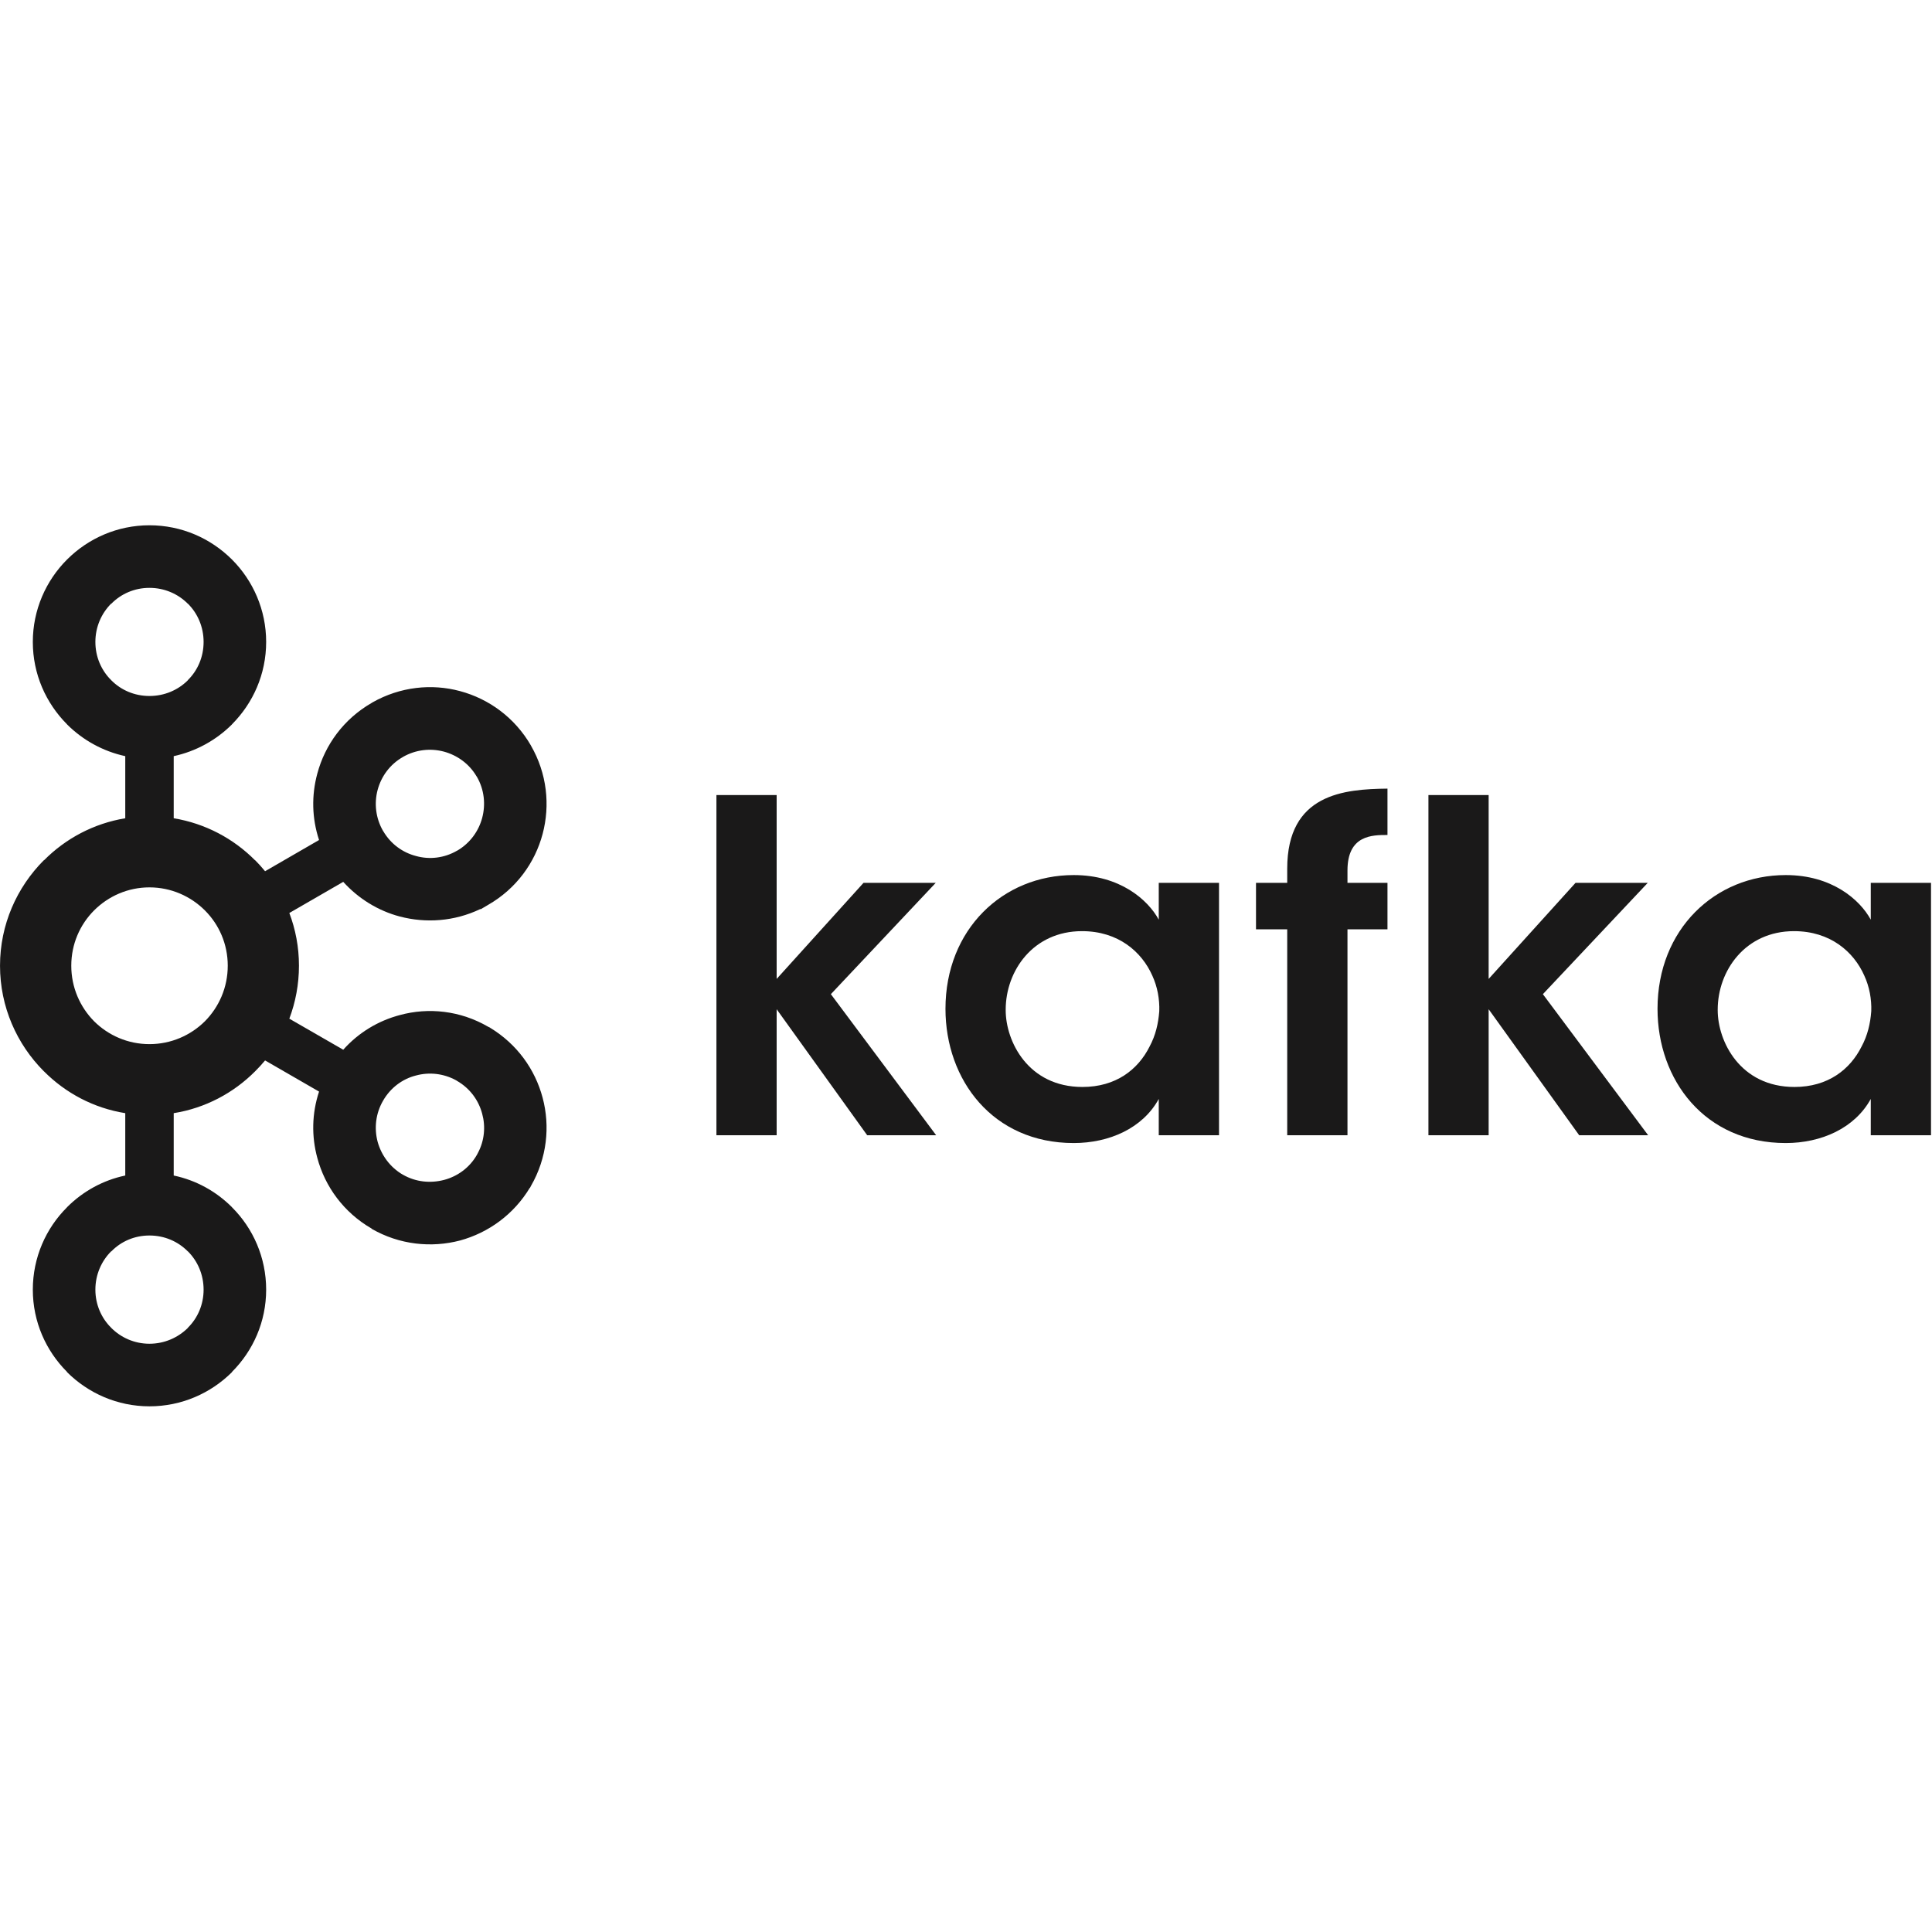
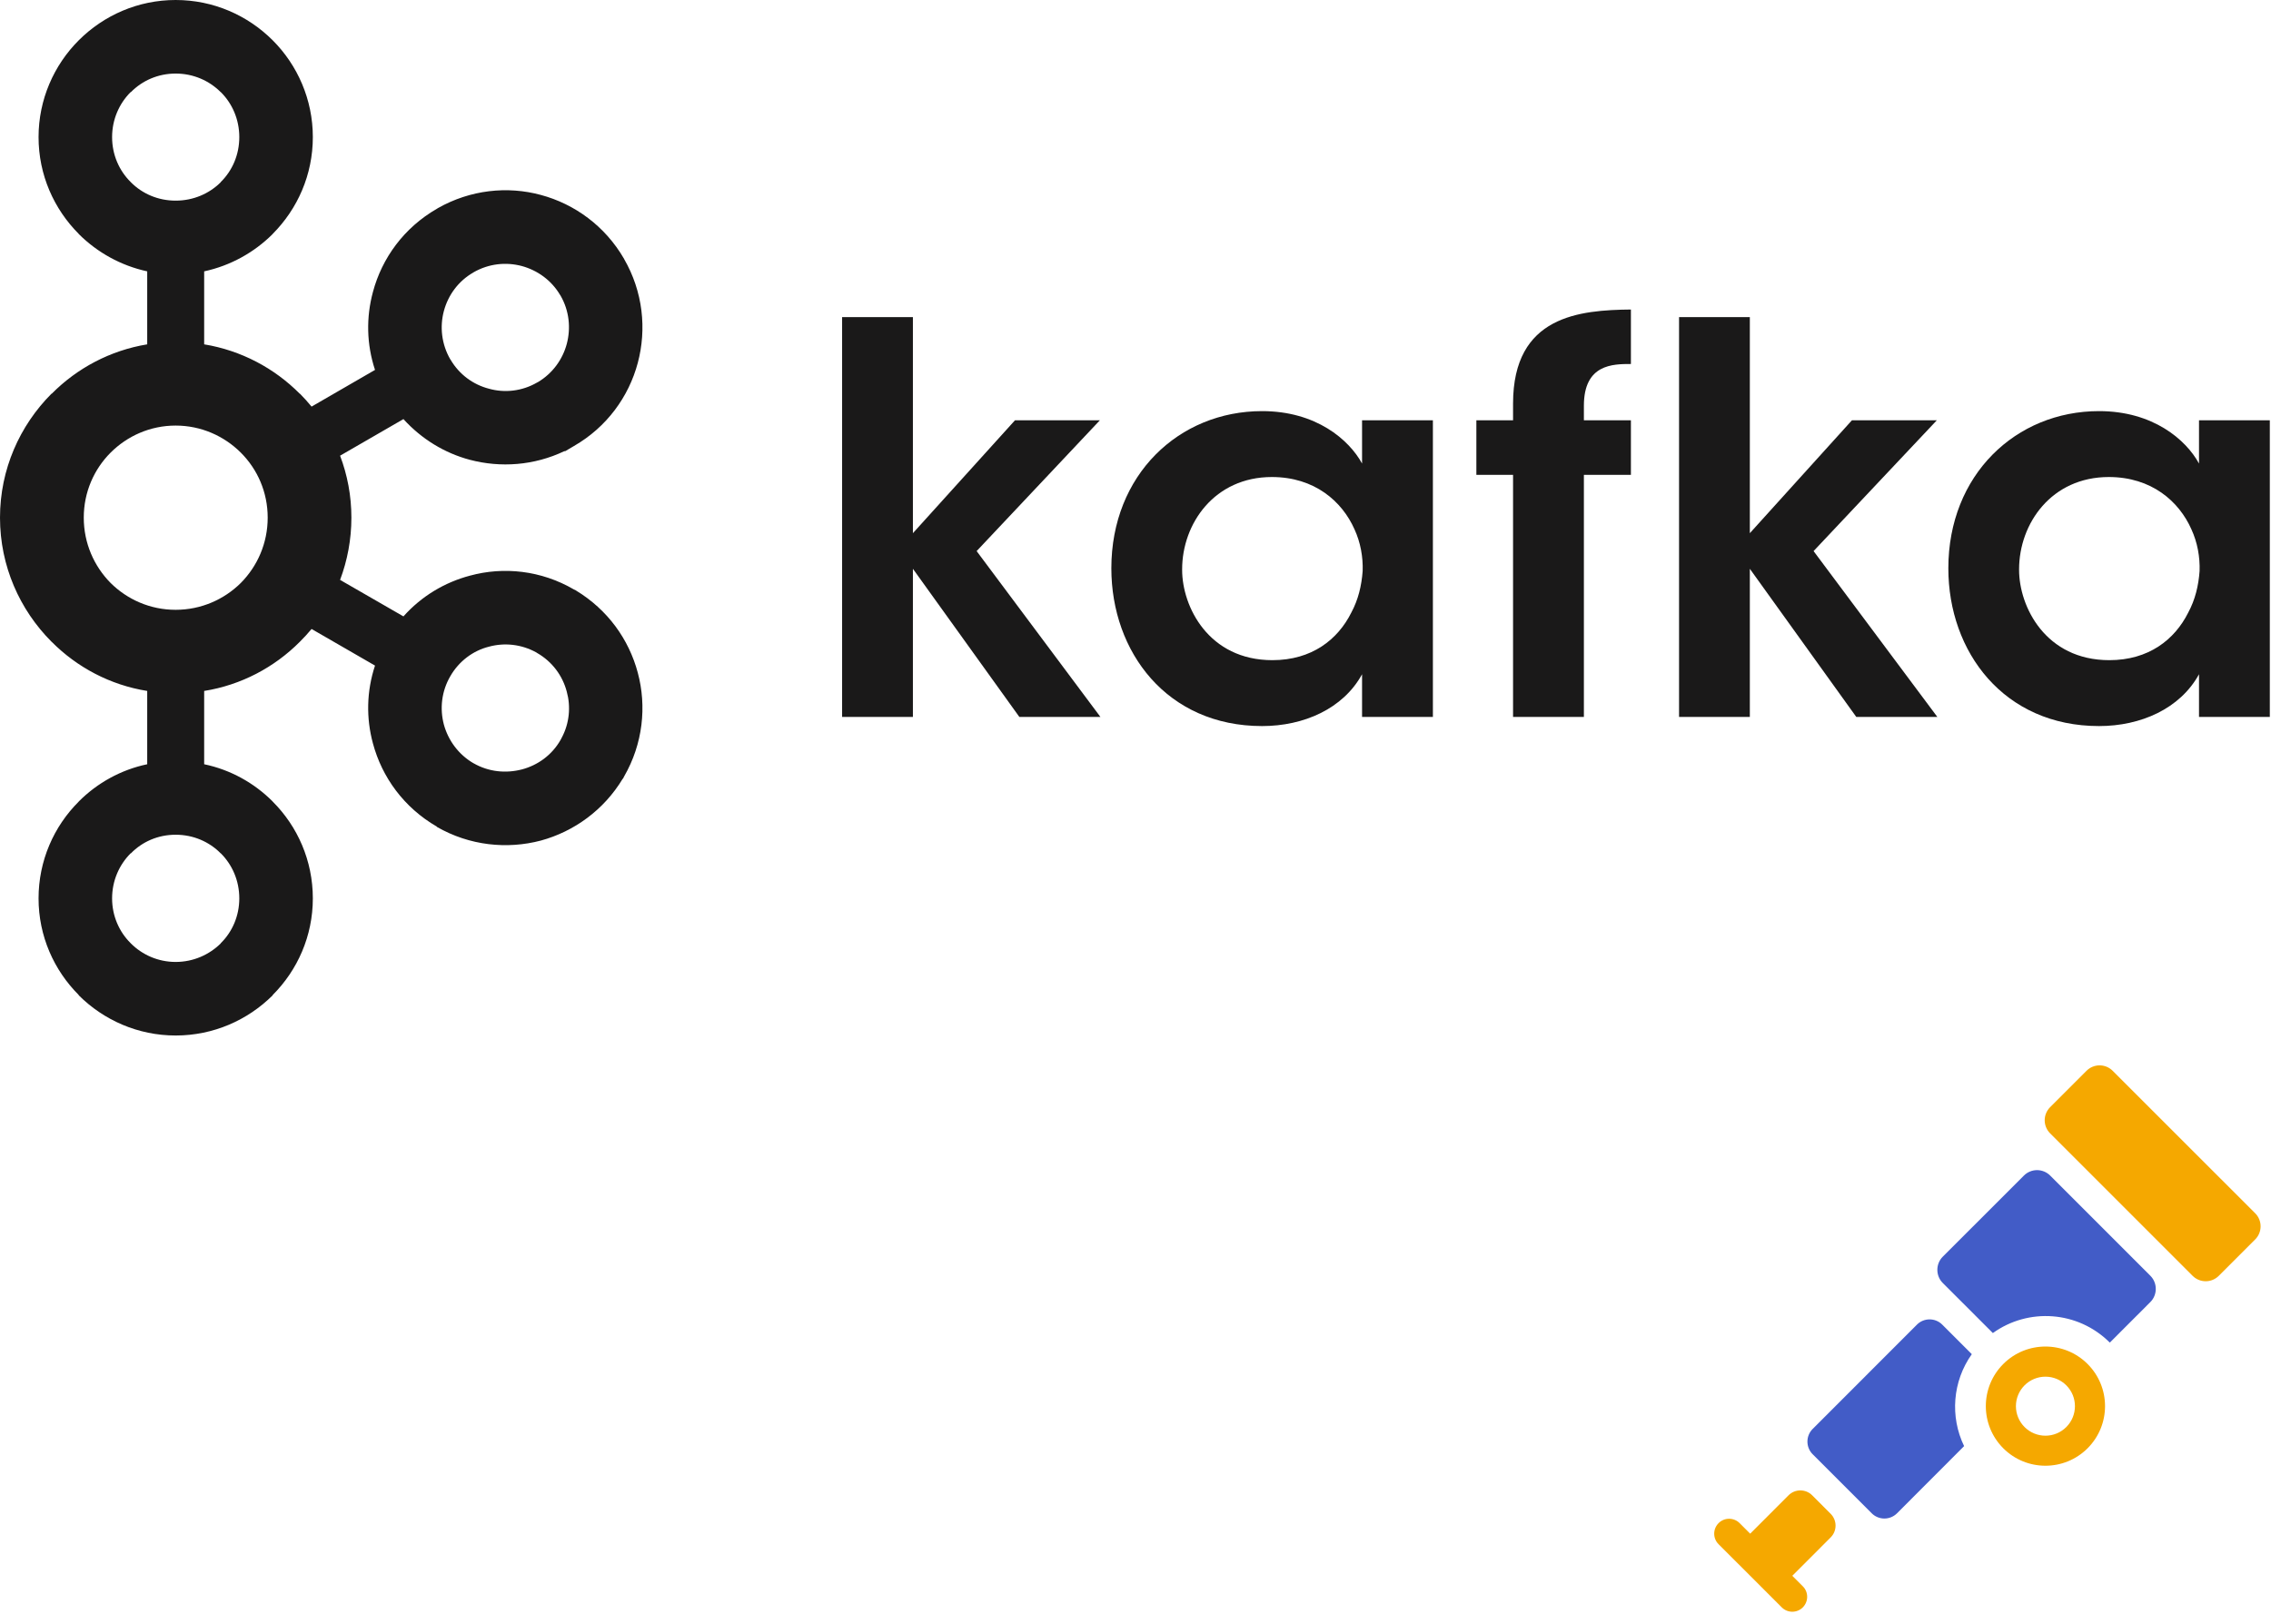
- <svg xmlns="http://www.w3.org/2000/svg" width="800px" height="800px" viewBox="0 -139 512 512" version="1.1" preserveAspectRatio="xMidYMid">
-   <g fill="#1A1919">
-     <path d="M49.763,20.98 C47.181,18.387 43.598,16.79 39.604,16.79 C35.619,16.79 32.064,18.387 29.514,20.98 L29.449,20.98 C26.874,23.555 25.277,27.148 25.277,31.117 C25.277,35.109 26.874,38.679 29.449,41.229 L29.514,41.299 C32.064,43.869 35.619,45.444 39.604,45.444 C43.598,45.444 47.181,43.869 49.763,41.299 L49.794,41.229 C52.379,38.679 53.956,35.109 53.956,31.117 C53.956,27.148 52.379,23.555 49.794,20.98 L49.763,20.98 Z M39.604,217.105 C43.598,217.105 47.181,215.478 49.763,212.933 L49.794,212.857 C52.379,210.318 53.956,206.724 53.956,202.775 C53.956,198.784 52.379,195.208 49.794,192.621 L49.763,192.621 C47.181,190.003 43.598,188.421 39.604,188.421 C35.619,188.421 32.064,190.003 29.514,192.621 L29.449,192.621 C26.874,195.208 25.277,198.784 25.277,202.775 C25.277,206.724 26.874,210.318 29.449,212.857 L29.514,212.933 C32.064,215.478 35.619,217.105 39.604,217.105 Z M117.665,173.695 C121.213,172.762 124.425,170.486 126.388,167.041 L126.652,166.537 C128.397,163.275 128.715,159.503 127.782,156.156 C126.842,152.583 124.54,149.414 121.103,147.441 L120.9,147.305 C117.55,145.465 113.739,145.064 110.233,146.019 C106.67,146.909 103.469,149.281 101.518,152.696 C99.542,156.091 99.131,159.992 100.076,163.583 C101.051,167.116 103.336,170.308 106.753,172.304 L106.773,172.304 C110.198,174.272 114.07,174.625 117.665,173.695 Z M54.299,102.266 C50.538,98.515 45.348,96.163 39.604,96.163 C33.867,96.163 28.692,98.515 24.938,102.266 C21.197,106.012 18.89,111.179 18.89,116.924 C18.89,122.668 21.197,127.858 24.938,131.647 C28.692,135.375 33.867,137.705 39.604,137.705 C45.348,137.705 50.538,135.375 54.299,131.647 C58.05,127.858 60.357,122.668 60.357,116.924 C60.357,111.179 58.05,106.012 54.299,102.266 Z M46.035,77.846 C54.375,79.22 61.861,83.215 67.586,88.979 L67.628,88.979 C68.539,89.887 69.424,90.887 70.249,91.885 L84.553,83.611 C82.63,77.799 82.54,71.723 84.087,66.024 C86.125,58.394 91.072,51.564 98.489,47.284 L98.73,47.131 C106.066,42.982 114.403,42.117 121.928,44.155 C129.55,46.199 136.425,51.168 140.705,58.572 L140.705,58.595 C144.965,65.959 145.828,74.409 143.797,82.016 C141.768,89.644 136.804,96.521 129.395,100.776 L127.441,101.93 L127.243,101.93 C120.391,105.192 112.856,105.703 105.936,103.88 C100.254,102.376 95.044,99.202 90.962,94.701 L76.677,102.953 C78.32,107.295 79.227,111.977 79.227,116.924 C79.227,121.845 78.32,126.594 76.677,130.96 L90.962,139.189 C95.044,134.618 100.254,131.516 105.936,130.007 C113.561,127.923 122.01,128.808 129.395,133.114 L129.868,133.334 L129.868,133.357 C137.002,137.682 141.791,144.357 143.797,151.896 C145.828,159.458 144.965,167.913 140.705,175.292 L140.447,175.806 L140.417,175.764 C136.139,182.877 129.395,187.696 121.95,189.735 C114.315,191.748 105.863,190.888 98.489,186.646 L98.489,186.588 C91.072,182.3 86.125,175.455 84.087,167.84 C82.54,162.166 82.63,156.091 84.553,150.281 L70.249,142.027 C69.424,143.025 68.539,143.98 67.628,144.888 L67.586,144.933 C61.861,150.678 54.375,154.669 46.035,155.998 L46.035,172.527 C51.977,173.768 57.298,176.739 61.465,180.909 L61.488,180.951 C67.074,186.513 70.534,194.26 70.534,202.775 C70.534,211.265 67.074,218.968 61.488,224.557 L61.465,224.645 C55.839,230.231 48.121,233.691 39.604,233.691 C31.131,233.691 23.394,230.231 17.78,224.645 L17.757,224.645 L17.757,224.557 C12.166,218.968 8.698,211.265 8.698,202.775 C8.698,194.26 12.166,186.513 17.757,180.951 L17.757,180.909 L17.78,180.909 C21.944,176.739 27.275,173.768 33.195,172.527 L33.195,155.998 C24.858,154.669 17.383,150.678 11.669,144.933 L11.609,144.888 C4.473,137.727 0.005,127.858 0.005,116.924 C0.005,106.012 4.473,96.143 11.609,88.979 L11.669,88.979 C17.383,83.215 24.858,79.22 33.195,77.846 L33.195,61.388 C27.275,60.104 21.944,57.133 17.78,52.986 L17.757,52.986 L17.757,52.941 C12.166,47.329 8.698,39.634 8.698,31.117 C8.698,22.644 12.166,14.882 17.757,9.293 L17.78,9.27 C23.394,3.661 31.131,0.204 39.604,0.204 C48.121,0.204 55.839,3.661 61.465,9.27 L61.465,9.293 L61.488,9.293 C67.074,14.882 70.534,22.644 70.534,31.117 C70.534,39.634 67.074,47.329 61.488,52.941 L61.465,52.986 C57.298,57.133 51.977,60.104 46.035,61.388 L46.035,77.846 Z M126.388,66.869 L126.265,66.689 C124.295,63.364 121.145,61.147 117.665,60.192 C114.07,59.237 110.198,59.638 106.753,61.614 L106.773,61.614 C103.336,63.565 101.036,66.754 100.076,70.329 C99.131,73.877 99.542,77.799 101.518,81.216 L101.586,81.304 C103.564,84.676 106.716,86.938 110.233,87.848 C113.769,88.849 117.708,88.425 121.103,86.449 L121.286,86.361 C124.628,84.366 126.855,81.216 127.782,77.756 C128.73,74.186 128.352,70.284 126.388,66.869 Z">
- 
- </path>
-     <path d="M189.859,71.703 L205.821,71.703 L205.821,120.426 L228.839,94.967 L247.977,94.967 L220.188,124.463 L248.093,161.853 L229.817,161.853 L205.821,128.455 L205.821,161.853 L189.859,161.853 L189.859,71.703 Z M266.519,128.698 C266.519,136.995 272.487,149.058 286.864,149.058 C295.76,149.058 301.615,144.422 304.651,138.346 C306.241,135.398 306.973,132.246 307.219,128.966 C307.329,125.792 306.73,122.492 305.381,119.561 C302.583,113.243 296.372,107.764 286.746,107.764 C273.838,107.764 266.519,118.23 266.519,128.588 L266.519,128.698 Z M323.053,161.853 L307.083,161.853 L307.083,152.23 C302.833,160.012 293.935,163.919 284.55,163.919 C263.104,163.919 250.56,147.217 250.56,128.345 C250.56,107.275 265.787,92.903 284.55,92.903 C296.733,92.903 304.162,99.36 307.083,104.725 L307.083,94.967 L323.053,94.967 L323.053,161.853 Z M341.126,107.275 L332.854,107.275 L332.854,94.967 L341.126,94.967 L341.126,91.198 C341.126,71.325 356.238,70.126 367.696,69.993 L367.696,82.279 C363.667,82.279 357.095,82.279 357.095,91.682 L357.095,94.967 L367.696,94.967 L367.696,107.275 L357.095,107.275 L357.095,161.853 L341.126,161.853 L341.126,107.275 Z M378.55,71.703 L394.507,71.703 L394.507,120.426 L417.53,94.967 L436.668,94.967 L408.879,124.463 L436.779,161.853 L418.503,161.853 L394.507,128.455 L394.507,161.853 L378.55,161.853 L378.55,71.703 Z M455.21,128.698 C455.21,136.995 461.175,149.058 475.555,149.058 C484.439,149.058 490.293,144.422 493.335,138.346 C494.929,135.398 495.664,132.246 495.905,128.966 C496.015,125.792 495.416,122.492 494.064,119.561 C491.271,113.243 485.06,107.764 475.437,107.764 C462.527,107.764 455.21,118.23 455.21,128.588 L455.21,128.698 Z M511.739,161.853 L495.774,161.853 L495.774,152.23 C491.512,160.012 482.621,163.919 473.241,163.919 C451.795,163.919 439.261,147.217 439.261,128.345 C439.261,107.275 454.483,92.903 473.241,92.903 C485.416,92.903 492.853,99.36 495.774,104.725 L495.774,94.967 L511.739,94.967 L511.739,161.853 Z">
- 
- </path>
-   </g>
+ <svg xmlns="http://www.w3.org/2000/svg" width="800" height="572" viewBox="0 0 800 572" fill="none">
+   <path d="M77.748 32.462C73.712 28.412 68.114 25.916 61.873 25.916C55.648 25.916 50.092 28.412 46.108 32.462H46.006C41.983 36.486 39.487 42.1 39.487 48.302C39.487 54.539 41.983 60.118 46.006 64.102L46.108 64.212C50.092 68.228 55.648 70.688 61.873 70.688C68.114 70.688 73.712 68.228 77.748 64.212L77.795 64.102C81.834 60.118 84.298 54.539 84.298 48.302C84.298 42.1 81.834 36.486 77.795 32.462H77.748ZM61.873 338.908C68.114 338.908 73.712 336.366 77.748 332.389L77.795 332.272C81.834 328.303 84.298 322.689 84.298 316.518C84.298 310.281 81.834 304.695 77.795 300.651H77.748C73.712 296.561 68.114 294.089 61.873 294.089C55.648 294.089 50.092 296.561 46.108 300.651H46.006C41.983 304.695 39.487 310.281 39.487 316.518C39.487 322.689 41.983 328.303 46.006 332.272L46.108 332.389C50.092 336.366 55.648 338.908 61.873 338.908ZM183.844 271.08C189.388 269.623 194.406 266.066 197.474 260.683L197.885 259.895C200.612 254.798 201.109 248.906 199.652 243.676C198.183 238.093 194.586 233.141 189.215 230.058L188.898 229.846C183.664 226.97 177.709 226.344 172.232 227.836C166.665 229.227 161.662 232.933 158.614 238.269C155.527 243.574 154.884 249.67 156.361 255.28C157.885 260.8 161.454 265.788 166.794 268.906H166.825C172.177 271.981 178.226 272.534 183.844 271.08ZM84.835 159.472C78.958 153.611 70.849 149.936 61.873 149.936C52.909 149.936 44.823 153.611 38.958 159.472C33.113 165.325 29.508 173.399 29.508 182.375C29.508 191.35 33.113 199.46 38.958 205.38C44.823 211.206 52.909 214.845 61.873 214.845C70.849 214.845 78.958 211.206 84.835 205.38C90.696 199.46 94.3 191.35 94.3 182.375C94.3 173.399 90.696 165.325 84.835 159.472ZM71.922 121.317C84.952 123.464 96.651 129.705 105.595 138.712H105.662C107.084 140.13 108.467 141.693 109.756 143.252L132.106 130.324C129.101 121.242 128.96 111.75 131.378 102.845C134.563 90.923 142.292 80.251 153.881 73.564L154.257 73.325C165.721 66.841 178.747 65.489 190.504 68.674C202.414 71.867 213.157 79.632 219.844 91.201V91.236C226.5 102.743 227.848 115.946 224.675 127.832C221.505 139.75 213.748 150.496 202.171 157.145L199.119 158.947H198.81C188.103 164.044 176.33 164.843 165.517 161.995C156.639 159.644 148.498 154.684 142.12 147.652L119.801 160.545C122.367 167.331 123.785 174.645 123.785 182.375C123.785 190.065 122.367 197.486 119.801 204.306L142.12 217.164C148.498 210.022 156.639 205.176 165.517 202.818C177.431 199.562 190.633 200.945 202.171 207.672L202.912 208.016V208.052C214.058 214.81 221.541 225.239 224.675 237.02C227.848 248.835 226.5 262.046 219.844 273.576L219.441 274.379L219.394 274.313C212.71 285.427 202.171 292.957 190.539 296.142C178.61 299.288 165.403 297.944 153.881 291.316V291.225C142.292 284.526 134.563 273.831 131.378 261.932C128.96 253.067 129.101 243.574 132.106 234.496L109.756 221.599C108.467 223.159 107.084 224.651 105.662 226.069L105.595 226.14C96.651 235.115 84.952 241.353 71.922 243.429V269.255C81.207 271.194 89.52 275.836 96.032 282.352L96.067 282.418C104.796 291.108 110.202 303.214 110.202 316.518C110.202 329.784 104.796 341.819 96.067 350.552L96.032 350.689C87.24 359.418 75.181 364.824 61.873 364.824C48.635 364.824 36.545 359.418 27.773 350.689H27.738V350.552C19.001 341.819 13.583 329.784 13.583 316.518C13.583 303.214 19.001 291.108 27.738 282.418V282.352H27.773C34.28 275.836 42.609 271.194 51.859 269.255V243.429C38.833 241.353 27.154 235.115 18.225 226.14L18.131 226.069C6.981 214.88 0 199.46 0 182.375C0 165.325 6.981 149.905 18.131 138.712H18.225C27.154 129.705 38.833 123.464 51.859 121.317V95.601C42.609 93.595 34.28 88.952 27.773 82.472H27.738V82.402C19.001 73.634 13.583 61.61 13.583 48.302C13.583 35.064 19.001 22.934 27.738 14.202L27.773 14.167C36.545 5.403 48.635 0 61.873 0C75.181 0 87.24 5.403 96.032 14.167V14.202H96.067C104.796 22.934 110.202 35.064 110.202 48.302C110.202 61.61 104.796 73.634 96.067 82.402L96.032 82.472C89.52 88.952 81.207 93.595 71.922 95.601V121.317ZM197.474 104.165L197.282 103.883C194.203 98.688 189.282 95.225 183.844 93.732C178.226 92.239 172.177 92.866 166.794 95.953H166.825C161.454 99.001 157.862 103.985 156.361 109.571C154.884 115.115 155.527 121.242 158.614 126.582L158.72 126.719C161.811 131.989 166.735 135.523 172.232 136.945C177.756 138.508 183.911 137.846 189.215 134.759L189.501 134.621C194.724 131.503 198.203 126.582 199.652 121.176C201.133 115.597 200.541 109.501 197.474 104.165Z" fill="#1A1919" />
+   <path d="M296.648 111.718H321.588V187.848L357.553 148.067H387.457L344.037 194.155L387.637 252.577H359.081L321.588 200.393V252.577H296.648V111.718ZM416.429 200.773C416.429 213.736 425.753 232.585 448.217 232.585C462.117 232.585 471.265 225.341 476.01 215.848C478.493 211.241 479.637 206.316 480.021 201.192C480.194 196.232 479.257 191.076 477.15 186.496C472.778 176.624 463.073 168.063 448.033 168.063C427.865 168.063 416.429 184.416 416.429 200.6V200.773ZM504.762 252.577H479.81V237.541C473.169 249.701 459.265 255.805 444.601 255.805C411.093 255.805 391.492 229.709 391.492 200.22C391.492 167.299 415.285 144.843 444.601 144.843C463.637 144.843 475.246 154.931 479.81 163.315V148.067H504.762V252.577ZM533.001 167.299H520.076V148.067H533.001V142.179C533.001 111.127 556.613 109.254 574.517 109.046V128.243C568.222 128.243 557.953 128.243 557.953 142.935V148.067H574.517V167.299H557.953V252.577H533.001V167.299ZM591.477 111.718H616.41V187.848L652.383 148.067H682.287L638.866 194.155L682.459 252.577H653.903L616.41 200.393V252.577H591.477V111.718ZM711.258 200.773C711.258 213.736 720.579 232.585 743.047 232.585C756.928 232.585 766.075 225.341 770.828 215.848C773.319 211.241 774.467 206.316 774.843 201.192C775.016 196.232 774.079 191.076 771.968 186.496C767.603 176.624 757.899 168.063 742.863 168.063C722.69 168.063 711.258 184.416 711.258 200.6V200.773ZM799.584 252.577H774.64V237.541C767.979 249.701 754.087 255.805 739.431 255.805C705.922 255.805 686.338 229.709 686.338 200.22C686.338 167.299 710.122 144.843 739.431 144.843C758.455 144.843 770.075 154.931 774.64 163.315V148.067H799.584V252.577Z" fill="#1A1919" />
+   <path d="M705.692 480.552C697.495 488.755 697.495 502.049 705.692 510.252C713.895 518.449 727.189 518.449 735.386 510.252C743.589 502.049 743.589 488.755 735.386 480.552C727.189 472.355 713.895 472.355 705.692 480.552ZM727.891 502.769C726.926 503.736 725.78 504.502 724.518 505.025C723.257 505.548 721.905 505.818 720.539 505.818C719.173 505.818 717.821 505.548 716.56 505.025C715.298 504.502 714.152 503.736 713.188 502.769C712.222 501.804 711.456 500.659 710.934 499.398C710.411 498.137 710.142 496.785 710.142 495.42C710.142 494.055 710.411 492.704 710.934 491.443C711.456 490.182 712.222 489.036 713.188 488.071C714.152 487.105 715.298 486.338 716.56 485.815C717.821 485.292 719.173 485.023 720.539 485.023C721.905 485.023 723.257 485.292 724.518 485.815C725.78 486.338 726.926 487.105 727.891 488.071C731.95 492.112 731.95 498.71 727.891 502.769ZM735.039 377.232L722.172 390.097C720.961 391.318 720.281 392.968 720.281 394.687C720.281 396.407 720.961 398.057 722.172 399.277L772.405 449.51C773.625 450.721 775.275 451.401 776.995 451.401C778.714 451.401 780.364 450.721 781.584 449.51L794.45 436.643C796.966 434.127 796.966 429.985 794.45 427.471L744.195 377.23C742.978 376.022 741.332 375.344 739.617 375.344C737.902 375.344 736.256 376.023 735.039 377.232ZM644.895 541.643C645.992 540.541 646.608 539.049 646.608 537.494C646.608 535.939 645.992 534.448 644.895 533.346L638.359 526.804C637.256 525.707 635.764 525.092 634.209 525.092C632.653 525.092 631.161 525.707 630.058 526.804L616.552 540.318L616.527 540.337L612.822 536.626C610.77 534.574 607.431 534.574 605.4 536.626C603.348 538.676 603.348 542.015 605.4 544.047L627.659 566.301C628.146 566.788 628.724 567.175 629.36 567.439C629.996 567.702 630.678 567.838 631.367 567.838C632.056 567.838 632.738 567.702 633.374 567.439C634.01 567.175 634.588 566.788 635.075 566.301C637.106 564.249 637.127 560.91 635.075 558.885L631.364 555.174L631.389 555.155L644.895 541.643Z" fill="#F5A800" />
+   <path d="M712.956 414.171L684.373 442.752C681.834 445.291 681.834 449.472 684.373 452.012L702.023 469.657C714.498 460.679 731.992 461.79 743.216 473.021L757.509 458.726C760.044 456.187 760.044 452.012 757.509 449.472L722.211 414.171C721.604 413.563 720.882 413.08 720.089 412.751C719.295 412.422 718.444 412.253 717.584 412.253C716.725 412.253 715.874 412.422 715.08 412.751C714.286 413.08 713.564 413.563 712.956 414.171ZM694.602 477.096L684.177 466.671C681.734 464.23 677.731 464.23 675.295 466.671L638.53 503.452C637.357 504.633 636.699 506.231 636.699 507.895C636.699 509.56 637.357 511.157 638.53 512.338L659.359 533.169C660.541 534.343 662.138 535.001 663.803 535.001C665.468 535.001 667.065 534.343 668.247 533.169L691.891 509.487C686.892 499.16 687.789 486.685 694.602 477.096Z" fill="#425CC7" />
</svg>
